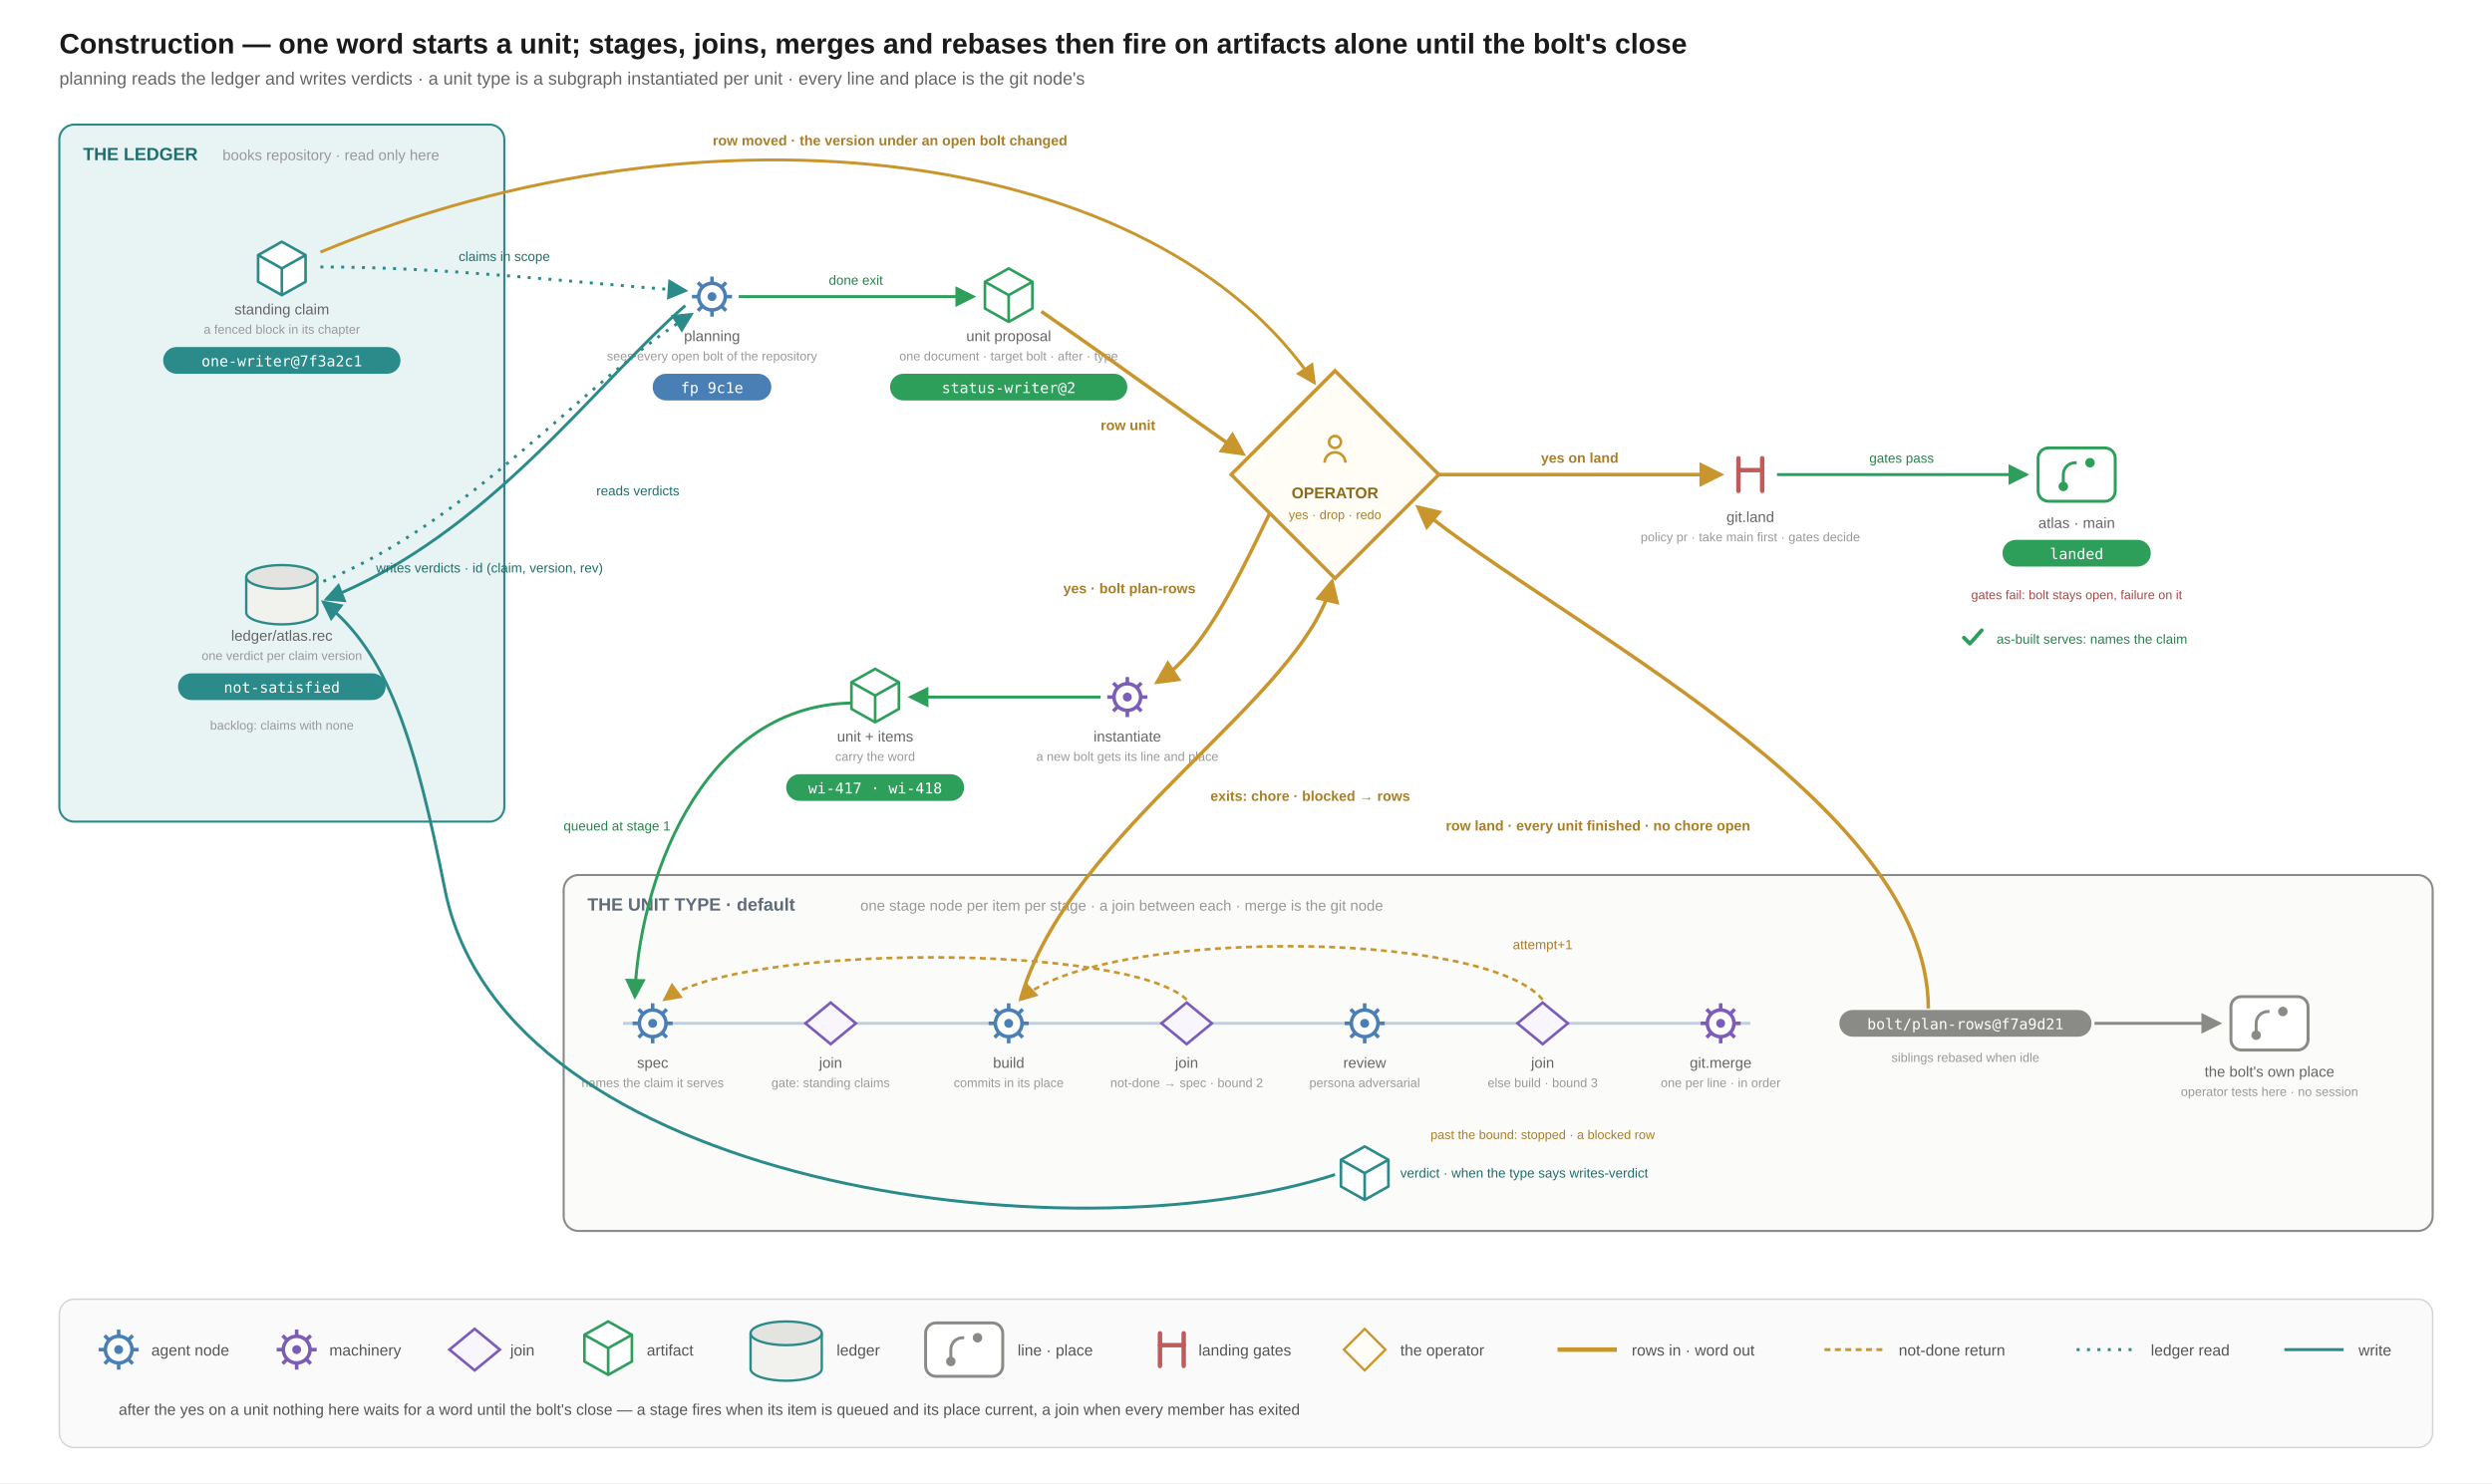
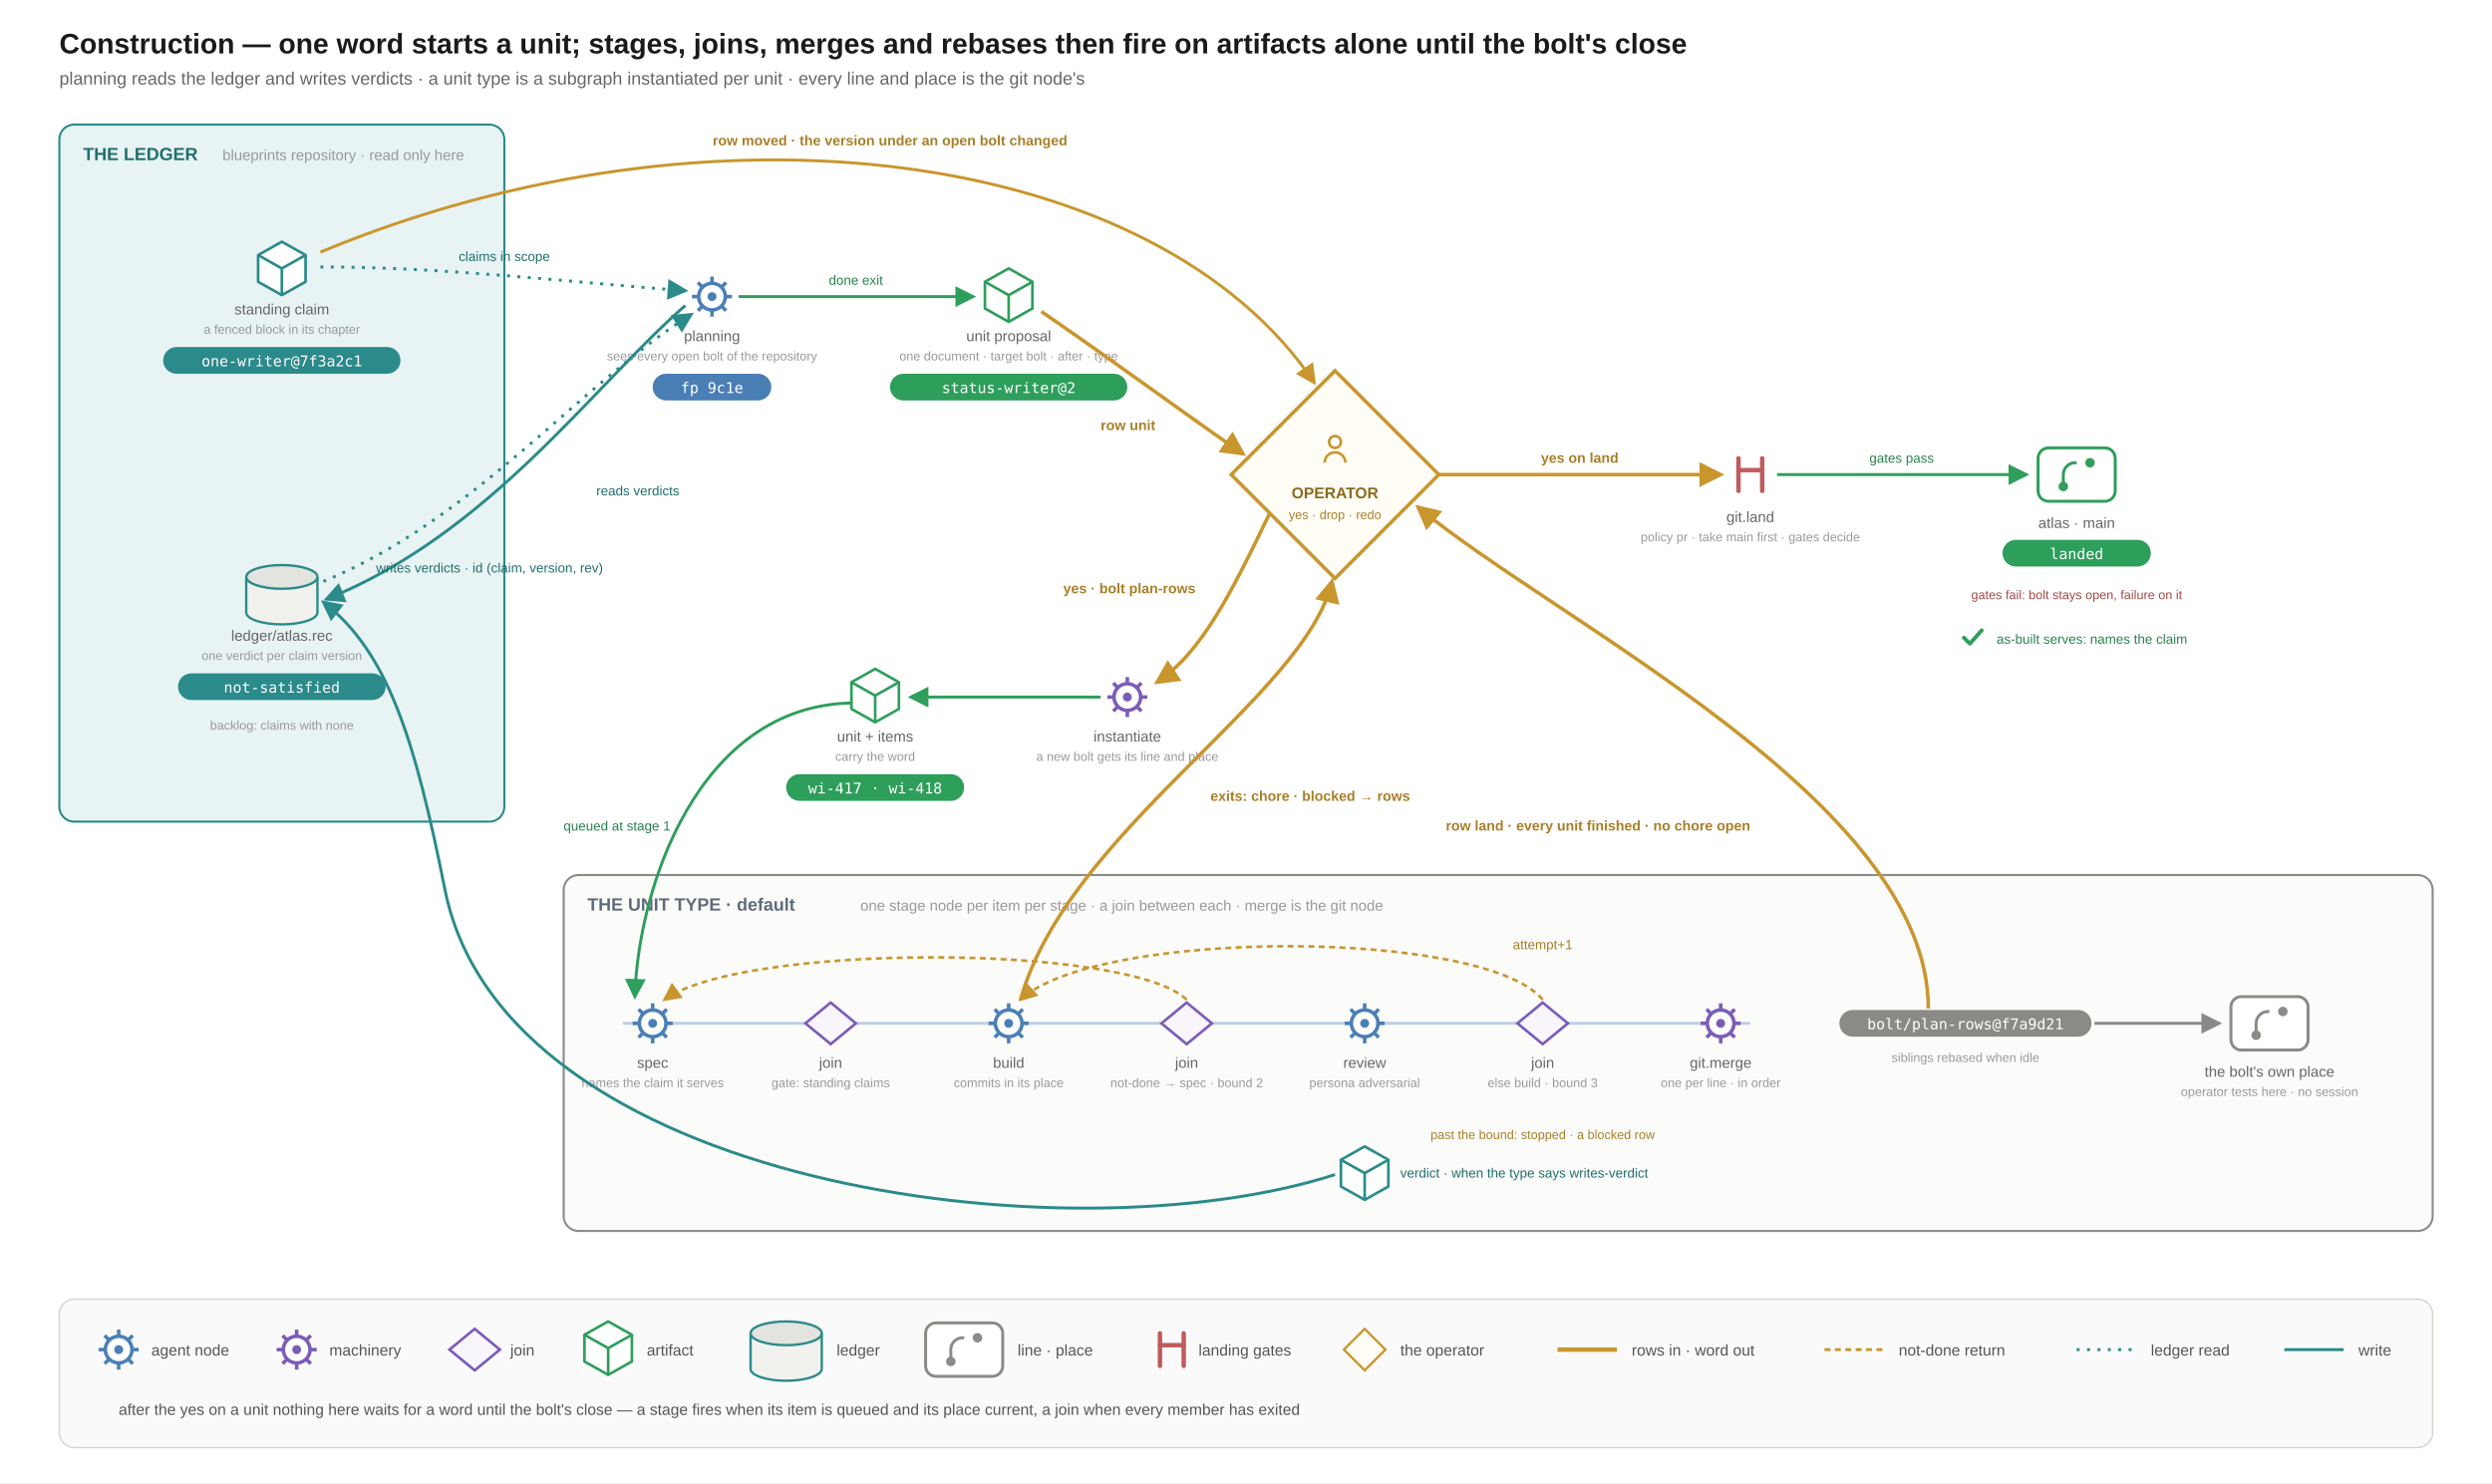
<svg xmlns="http://www.w3.org/2000/svg" viewBox="0 0 1680 1000" font-family="-apple-system, 'Helvetica Neue', Arial, sans-serif">
  <defs>
    <marker id="mN" viewBox="0 0 10 10" refX="8.5" refY="5" markerWidth="7" markerHeight="7" orient="auto-start-reverse">
      <path d="M0 0L10 5L0 10z" fill="#8a8a86" />
    </marker>
    <marker id="mB" viewBox="0 0 10 10" refX="8.5" refY="5" markerWidth="7" markerHeight="7" orient="auto-start-reverse">
      <path d="M0 0L10 5L0 10z" fill="#4a7fb5" />
    </marker>
    <marker id="mG" viewBox="0 0 10 10" refX="8.5" refY="5" markerWidth="7" markerHeight="7" orient="auto-start-reverse">
      <path d="M0 0L10 5L0 10z" fill="#2e9e5b" />
    </marker>
    <marker id="mP" viewBox="0 0 10 10" refX="8.5" refY="5" markerWidth="7" markerHeight="7" orient="auto-start-reverse">
      <path d="M0 0L10 5L0 10z" fill="#7b5cb8" />
    </marker>
    <marker id="mA" viewBox="0 0 10 10" refX="8.5" refY="5" markerWidth="7" markerHeight="7" orient="auto-start-reverse">
      <path d="M0 0L10 5L0 10z" fill="#c9962e" />
    </marker>
    <marker id="mR" viewBox="0 0 10 10" refX="8.5" refY="5" markerWidth="7" markerHeight="7" orient="auto-start-reverse">
      <path d="M0 0L10 5L0 10z" fill="#c05b5b" />
    </marker>
    <marker id="mT" viewBox="0 0 10 10" refX="8.5" refY="5" markerWidth="7" markerHeight="7" orient="auto-start-reverse">
      <path d="M0 0L10 5L0 10z" fill="#2b8a8a" />
    </marker>
    <g id="gear">
      <circle r="9" fill="#fff" stroke="currentColor" stroke-width="2.4" />
      <circle r="3" fill="currentColor" />
      <g stroke="currentColor" stroke-width="2.4">
        <line y1="-9" y2="-13.5" />
        <line y1="9" y2="13.5" />
        <line x1="-9" x2="-13.5" />
        <line x1="9" x2="13.5" />
        <line x1="-6.4" y1="-6.4" x2="-9.5" y2="-9.5" />
        <line x1="6.4" y1="6.4" x2="9.5" y2="9.5" />
        <line x1="-6.4" y1="6.4" x2="-9.5" y2="9.5" />
        <line x1="6.4" y1="-6.4" x2="9.5" y2="-9.5" />
      </g>
    </g>
    <g id="cube" stroke="currentColor" stroke-width="1.8" stroke-linejoin="round">
      <path d="M -16 -8 L 0 -17 L 16 -8 L 16 10 L 0 19 L -16 10 Z" fill="#fff" />
      <path d="M -16 -8 L 0 1 L 16 -8 M 0 1 L 0 19" fill="none" />
    </g>
    <g id="cyl">
      <path d="M -24 -11 L -24 13 A 24 8 0 0 0 24 13 L 24 -11" fill="#f1f1ee" stroke="currentColor" stroke-width="1.6" />
      <ellipse cx="0" cy="-11" rx="24" ry="8" fill="#e3e3df" stroke="currentColor" stroke-width="1.6" />
    </g>
    <g id="repo">
      <rect x="-26" y="-18" width="52" height="36" rx="7" fill="#fff" stroke="currentColor" stroke-width="2" />
      <circle cx="-9" cy="8" r="3.2" fill="currentColor" />
      <circle cx="9" cy="-8" r="3.2" fill="currentColor" />
      <path d="M -9 8 v-8 a 8 8 0 0 1 8 -8 h 1" fill="none" stroke="currentColor" stroke-width="2" />
    </g>
    <g id="person">
      <circle cy="-6" r="4" fill="#fff" stroke="currentColor" stroke-width="1.8" />
      <path d="M -7 8 a 7 7 0 0 1 14 0" fill="none" stroke="currentColor" stroke-width="1.8" />
    </g>
    <g id="diamond">
      <path d="M 0 -14 L 17 0 L 0 14 L -17 0 Z" fill="#f8f5fc" stroke="#7b5cb8" stroke-width="1.8" />
    </g>
    <g id="gate" stroke="#c05b5b" stroke-width="3" stroke-linecap="round">
      <line x1="-8" y1="-11" x2="-8" y2="11" />
      <line x1="8" y1="-11" x2="8" y2="11" />
      <line x1="-8" y1="-3" x2="8" y2="-3" />
    </g>
    <g id="check" fill="none" stroke="#2e9e5b" stroke-width="2.6" stroke-linecap="round" stroke-linejoin="round">
      <path d="M -6 0 L -2 4 L 6 -5" />
    </g>
  </defs>
  <rect width="1680" height="1000" fill="#fff" />
  <text x="40" y="36" font-size="19" font-weight="700" fill="#1a1a1a">Construction — one word starts a unit; stages, joins, merges and rebases then fire on artifacts alone until the bolt's close</text>
  <text x="40" y="57" font-size="12" fill="#666">planning reads the ledger and writes verdicts · a unit type is a subgraph instantiated per unit · every line and place is the git node's</text>
  <rect x="40" y="84" width="300" height="470" rx="10" fill="#e8f3f3" stroke="#2b8a8a" stroke-width="1.4" />
  <text x="56" y="108" font-size="12" font-weight="700" fill="#1f6e6e">THE LEDGER</text>
-   <text x="150" y="108" font-size="10" fill="#999">books repository · read only here</text>
+   <text x="150" y="108" font-size="10" fill="#999">blueprints repository · read only here</text>
  <g id="store-claims">
    <use href="#cube" x="190" y="180" color="#2b8a8a" />
    <text x="190" y="212" font-size="10" fill="#666" text-anchor="middle">standing claim</text>
    <text x="190" y="225" font-size="8.5" fill="#999" text-anchor="middle">a fenced block in its chapter</text>
    <rect x="110" y="234" width="160" height="18" rx="9" fill="#2b8a8a" />
    <text x="190" y="247" font-size="10" font-family="monospace" fill="#fff" text-anchor="middle">one-writer@7f3a2c1</text>
  </g>
  <g id="store-ledger">
    <use href="#cyl" x="190" y="400" color="#2b8a8a" />
    <text x="190" y="432" font-size="10" fill="#666" text-anchor="middle">ledger/atlas.rec</text>
    <text x="190" y="445" font-size="8.5" fill="#999" text-anchor="middle">one verdict per claim version</text>
    <rect x="120" y="454" width="140" height="18" rx="9" fill="#2b8a8a" />
    <text x="190" y="467" font-size="10" font-family="monospace" fill="#fff" text-anchor="middle">not-satisfied</text>
    <text x="190" y="492" font-size="8.5" fill="#999" text-anchor="middle">backlog: claims with none</text>
  </g>
  <g id="node-planning">
    <use href="#gear" x="480" y="200" color="#4a7fb5" />
    <text x="480" y="230" font-size="10" fill="#666" text-anchor="middle">planning</text>
    <text x="480" y="243" font-size="8.5" fill="#999" text-anchor="middle">sees every open bolt of the repository</text>
    <rect x="440" y="252" width="80" height="18" rx="9" fill="#4a7fb5" />
    <text x="480" y="265" font-size="10" font-family="monospace" fill="#fff" text-anchor="middle">fp 9c1e</text>
  </g>
  <path d="M 216 180 C 300 180, 380 190, 462 196" fill="none" stroke="#2b8a8a" stroke-width="2" stroke-dasharray="2 5" marker-end="url(#mT)" />
  <text x="340" y="176" font-size="9" fill="#1f6e6e" text-anchor="middle">claims in scope</text>
  <path d="M 218 392 C 320 350, 390 260, 466 212" fill="none" stroke="#2b8a8a" stroke-width="2" stroke-dasharray="2 5" marker-end="url(#mT)" />
  <text x="402" y="334" font-size="9" fill="#1f6e6e">reads verdicts</text>
  <path d="M 462 206 C 400 260, 330 360, 220 404" fill="none" stroke="#2b8a8a" stroke-width="2" marker-end="url(#mT)" />
  <text x="330" y="386" font-size="9" fill="#1f6e6e" text-anchor="middle">writes verdicts · id (claim, version, rev)</text>
  <g id="store-proposals">
    <use href="#cube" x="680" y="198" color="#2e9e5b" />
    <text x="680" y="230" font-size="10" fill="#666" text-anchor="middle">unit proposal</text>
    <text x="680" y="243" font-size="8.5" fill="#999" text-anchor="middle">one document · target bolt · after · type</text>
    <rect x="600" y="252" width="160" height="18" rx="9" fill="#2e9e5b" />
    <text x="680" y="265" font-size="10" font-family="monospace" fill="#fff" text-anchor="middle">status-writer@2</text>
  </g>
  <path d="M 498 200 L 656 200" fill="none" stroke="#2e9e5b" stroke-width="2" marker-end="url(#mG)" />
  <text x="577" y="192" font-size="9" fill="#27824c" text-anchor="middle">done exit</text>
  <polygon points="900,250 970,320 900,390 830,320" fill="#fffdf6" stroke="#c9962e" stroke-width="2.4" />
  <use href="#person" x="900" y="304" color="#c9962e" />
  <text x="900" y="336" font-size="10.5" font-weight="700" fill="#8a6a1d" text-anchor="middle">OPERATOR</text>
  <text x="900" y="350" font-size="8.5" fill="#a97e26" text-anchor="middle">yes · drop · redo</text>
  <path d="M 702 210 C 760 250, 800 280, 838 306" fill="none" stroke="#c9962e" stroke-width="2.4" marker-end="url(#mA)" />
  <text x="742" y="290" font-size="9.5" fill="#a97e26" font-weight="600">row unit</text>
  <path d="M 216 170 C 480 60, 780 100, 886 258" fill="none" stroke="#c9962e" stroke-width="2" marker-end="url(#mA)" />
  <text x="600" y="98" font-size="9.5" fill="#a97e26" font-weight="600" text-anchor="middle">row moved · the version under an open bolt changed</text>
  <g id="node-instantiate">
    <use href="#gear" x="760" y="470" color="#7b5cb8" />
    <text x="760" y="500" font-size="10" fill="#666" text-anchor="middle">instantiate</text>
    <text x="760" y="513" font-size="8.5" fill="#999" text-anchor="middle">a new bolt gets its line and place</text>
  </g>
  <path d="M 856 346 C 830 400, 810 440, 780 460" fill="none" stroke="#c9962e" stroke-width="2.4" marker-end="url(#mA)" />
  <text x="806" y="400" font-size="9.5" fill="#a97e26" font-weight="600" text-anchor="end">yes · bolt plan-rows</text>
  <g id="store-items">
    <use href="#cube" x="590" y="468" color="#2e9e5b" />
    <text x="590" y="500" font-size="10" fill="#666" text-anchor="middle">unit + items</text>
    <text x="590" y="513" font-size="8.5" fill="#999" text-anchor="middle">carry the word</text>
    <rect x="530" y="522" width="120" height="18" rx="9" fill="#2e9e5b" />
    <text x="590" y="535" font-size="10" font-family="monospace" fill="#fff" text-anchor="middle">wi-417 · wi-418</text>
  </g>
  <path d="M 742 470 L 614 470" fill="none" stroke="#2e9e5b" stroke-width="2" marker-end="url(#mG)" />
  <rect x="380" y="590" width="1260" height="240" rx="10" fill="#fbfbfa" stroke="#8a8a86" stroke-width="1.4" />
  <text x="396" y="614" font-size="12" font-weight="700" fill="#5f6b7a">THE UNIT TYPE · default</text>
  <text x="580" y="614" font-size="10" fill="#999">one stage node per item per stage · a join between each · merge is the git node</text>
  <line x1="420" y1="690" x2="1180" y2="690" stroke="#4a7fb5" stroke-width="2" opacity="0.35" />
  <path d="M 574 474 C 470 476, 430 600, 428 672" fill="none" stroke="#2e9e5b" stroke-width="2" marker-end="url(#mG)" />
  <text x="452" y="560" font-size="9" fill="#27824c" text-anchor="end">queued at stage 1</text>
  <g id="node-stage">
    <use href="#gear" x="440" y="690" color="#4a7fb5" />
    <text x="440" y="720" font-size="10" fill="#666" text-anchor="middle">spec</text>
    <text x="440" y="733" font-size="8.5" fill="#999" text-anchor="middle">names the claim it serves</text>
  </g>
  <g id="node-join">
    <use href="#diamond" x="560" y="690" />
    <text x="560" y="720" font-size="10" fill="#666" text-anchor="middle">join</text>
    <text x="560" y="733" font-size="8.5" fill="#999" text-anchor="middle">gate: standing claims</text>
  </g>
  <use href="#gear" x="680" y="690" color="#4a7fb5" />
  <text x="680" y="720" font-size="10" fill="#666" text-anchor="middle">build</text>
  <text x="680" y="733" font-size="8.5" fill="#999" text-anchor="middle">commits in its place</text>
  <use href="#diamond" x="800" y="690" />
  <text x="800" y="720" font-size="10" fill="#666" text-anchor="middle">join</text>
  <text x="800" y="733" font-size="8.5" fill="#999" text-anchor="middle">not-done → spec · bound 2</text>
  <use href="#gear" x="920" y="690" color="#4a7fb5" />
  <text x="920" y="720" font-size="10" fill="#666" text-anchor="middle">review</text>
  <text x="920" y="733" font-size="8.5" fill="#999" text-anchor="middle">persona adversarial</text>
  <use href="#diamond" x="1040" y="690" />
  <text x="1040" y="720" font-size="10" fill="#666" text-anchor="middle">join</text>
  <text x="1040" y="733" font-size="8.5" fill="#999" text-anchor="middle">else build · bound 3</text>
  <g id="node-git">
    <use href="#gear" x="1160" y="690" color="#7b5cb8" />
    <text x="1160" y="720" font-size="10" fill="#666" text-anchor="middle">git.merge</text>
    <text x="1160" y="733" font-size="8.5" fill="#999" text-anchor="middle">one per line · in order</text>
  </g>
  <rect x="1240" y="681" width="170" height="18" rx="9" fill="#8a8a86" />
  <text x="1325" y="694" font-size="10" font-family="monospace" fill="#fff" text-anchor="middle">bolt/plan-rows@f7a9d21</text>
  <text x="1325" y="716" font-size="8.5" fill="#999" text-anchor="middle">siblings rebased when idle</text>
  <g id="store-place">
    <use href="#repo" x="1530" y="690" color="#8a8a86" />
    <text x="1530" y="726" font-size="10" fill="#666" text-anchor="middle">the bolt's own place</text>
    <text x="1530" y="739" font-size="8.5" fill="#999" text-anchor="middle">operator tests here · no session</text>
  </g>
  <path d="M 1412 690 L 1496 690" fill="none" stroke="#8a8a86" stroke-width="2" marker-end="url(#mN)" />
  <path d="M 800 674 C 760 636, 500 636, 448 674" fill="none" stroke="#c9962e" stroke-width="1.8" stroke-dasharray="4 3" marker-end="url(#mA)" />
  <path d="M 1040 674 C 1000 626, 740 626, 688 674" fill="none" stroke="#c9962e" stroke-width="1.8" stroke-dasharray="4 3" marker-end="url(#mA)" />
  <text x="1040" y="640" font-size="9" fill="#a97e26" text-anchor="middle">attempt+1</text>
  <text x="1040" y="768" font-size="8.5" fill="#a97e26" text-anchor="middle">past the bound: stopped · a blocked row</text>
  <use href="#cube" x="920" y="790" color="#2b8a8a" />
  <text x="944" y="794" font-size="9" fill="#1f6e6e">verdict · when the type says writes-verdict</text>
  <path d="M 900 792 C 720 850, 340 800, 300 600 C 280 500, 262 440, 218 406" fill="none" stroke="#2b8a8a" stroke-width="2" marker-end="url(#mT)" />
  <path d="M 688 674 C 720 560, 880 470, 898 392" fill="none" stroke="#c9962e" stroke-width="2.4" marker-end="url(#mA)" />
  <text x="816" y="540" font-size="9.5" fill="#a97e26" font-weight="600">exits: chore · blocked → rows</text>
  <path d="M 1300 680 C 1300 540, 1050 420, 956 342" fill="none" stroke="#c9962e" stroke-width="2.4" marker-end="url(#mA)" />
  <text x="1180" y="560" font-size="9.5" fill="#a97e26" font-weight="600" text-anchor="end">row land · every unit finished · no chore open</text>
  <g id="effect-git.land">
    <use href="#gate" x="1180" y="320" />
    <text x="1180" y="352" font-size="10" fill="#666" text-anchor="middle">git.land</text>
    <text x="1180" y="365" font-size="8.5" fill="#999" text-anchor="middle">policy pr · take main first · gates decide</text>
  </g>
  <path d="M 970 320 L 1160 320" fill="none" stroke="#c9962e" stroke-width="2.4" marker-end="url(#mA)" />
  <text x="1065" y="312" font-size="9.5" fill="#a97e26" font-weight="600" text-anchor="middle">yes on land</text>
  <use href="#repo" x="1400" y="320" color="#2e9e5b" />
  <text x="1400" y="356" font-size="10" fill="#666" text-anchor="middle">atlas · main</text>
  <rect x="1350" y="364" width="100" height="18" rx="9" fill="#2e9e5b" />
  <text x="1400" y="377" font-size="10" font-family="monospace" fill="#fff" text-anchor="middle">landed</text>
  <path d="M 1198 320 L 1366 320" fill="none" stroke="#2e9e5b" stroke-width="2" marker-end="url(#mG)" />
  <text x="1282" y="312" font-size="9" fill="#27824c" text-anchor="middle">gates pass</text>
  <text x="1400" y="404" font-size="8.5" fill="#a34848" text-anchor="middle">gates fail: bolt stays open, failure on it</text>
  <use href="#check" x="1330" y="430" />
  <text x="1346" y="434" font-size="9" fill="#27824c">as-built serves: names the claim</text>
  <rect x="40" y="876" width="1600" height="100" rx="10" fill="#fafafa" stroke="#d5d5d0" />
  <g font-size="10.5" fill="#555">
    <use href="#gear" x="80" y="910" color="#4a7fb5" />
    <text x="102" y="914">agent node</text>
    <use href="#gear" x="200" y="910" color="#7b5cb8" />
    <text x="222" y="914">machinery</text>
    <use href="#diamond" x="320" y="910" />
    <text x="344" y="914">join</text>
    <use href="#cube" x="410" y="908" color="#2e9e5b" />
    <text x="436" y="914">artifact</text>
    <use href="#cyl" x="530" y="910" color="#2b8a8a" />
    <text x="564" y="914">ledger</text>
    <use href="#repo" x="650" y="910" color="#8a8a86" />
    <text x="686" y="914">line · place</text>
    <use href="#gate" x="790" y="910" />
    <text x="808" y="914">landing gates</text>
    <polygon points="920,896 934,910 920,924 906,910" fill="#fffdf6" stroke="#c9962e" stroke-width="1.6" />
    <text x="944" y="914">the operator</text>
    <line x1="1050" y1="910" x2="1090" y2="910" stroke="#c9962e" stroke-width="3" />
    <text x="1100" y="914">rows in · word out</text>
    <line x1="1230" y1="910" x2="1270" y2="910" stroke="#c9962e" stroke-width="2" stroke-dasharray="4 3" />
    <text x="1280" y="914">not-done return</text>
    <line x1="1400" y1="910" x2="1440" y2="910" stroke="#2b8a8a" stroke-width="2" stroke-dasharray="2 5" />
    <text x="1450" y="914">ledger read</text>
    <line x1="1540" y1="910" x2="1580" y2="910" stroke="#2b8a8a" stroke-width="2" />
    <text x="1590" y="914">write</text>
  </g>
  <text x="80" y="954" font-size="10.5" fill="#555">after the yes on a unit nothing here waits for a word until the bolt's close — a stage fires when its item is queued and its place current, a join when every member has exited</text>
</svg>
